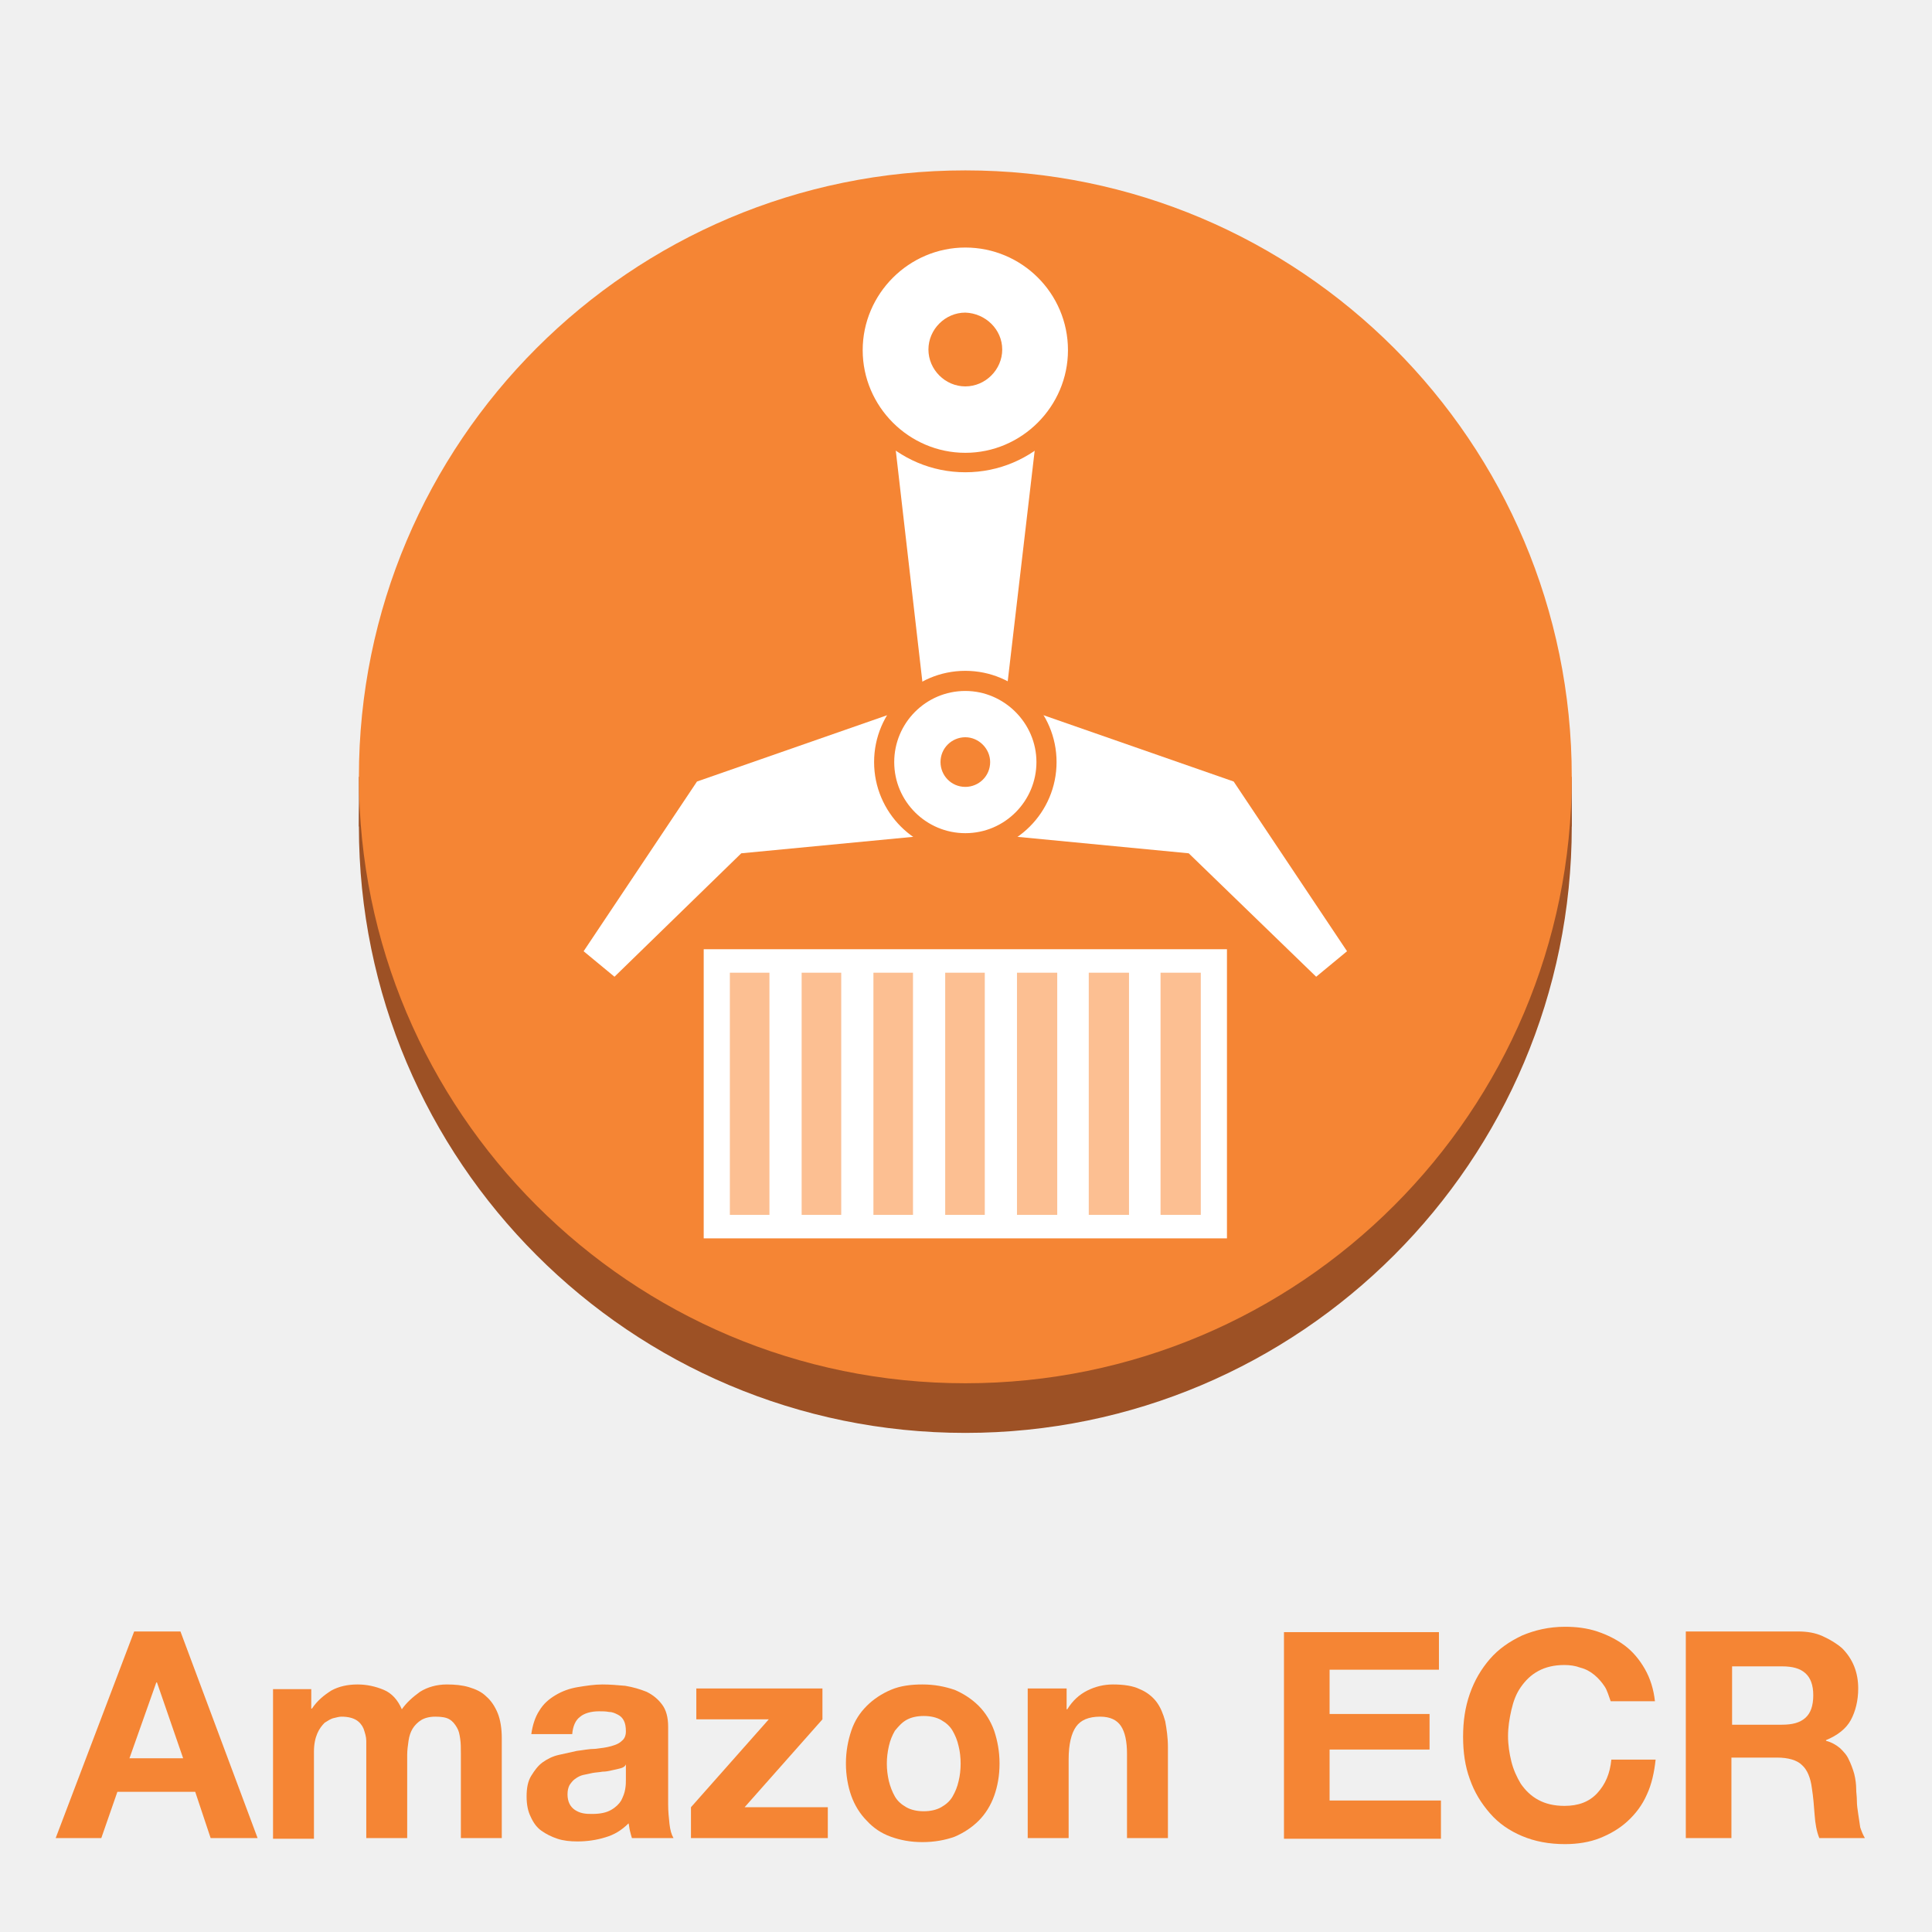
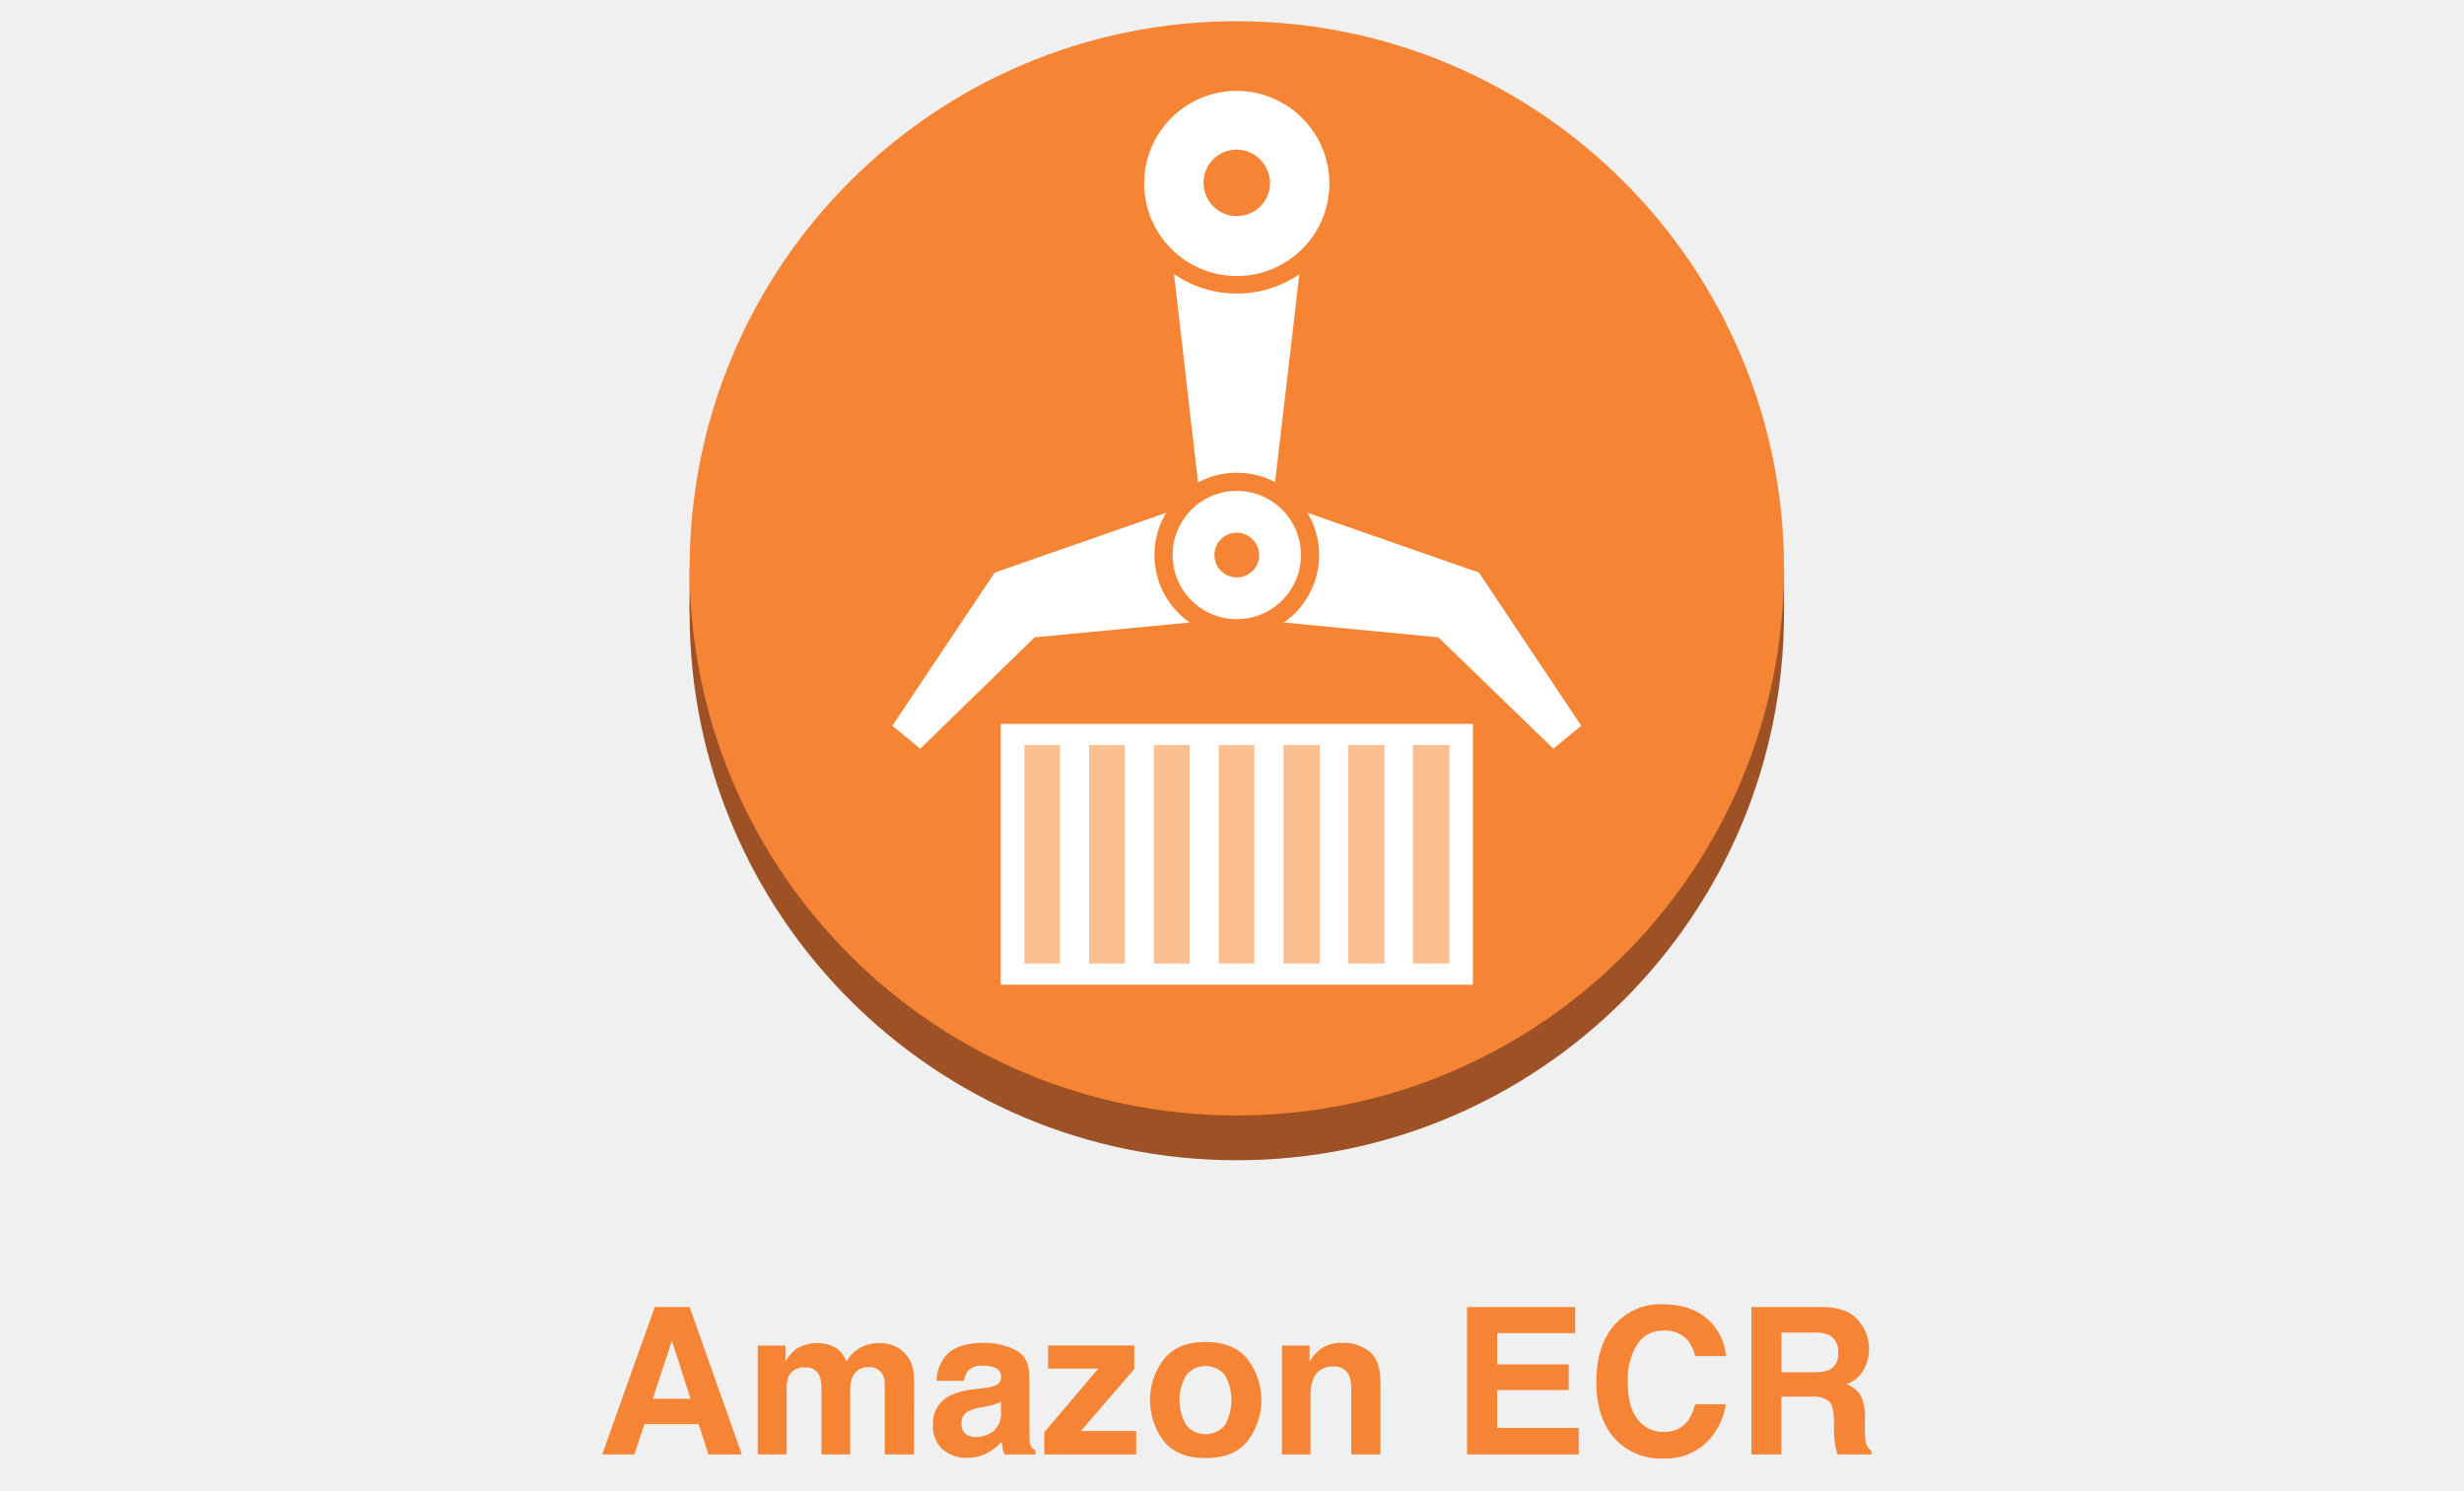
- <svg xmlns="http://www.w3.org/2000/svg" version="1.1" id="Layer_1" x="0px" y="0px" viewBox="0 0 288 288" style="enable-background:new 0 0 288 288;" xml:space="preserve">
-   <style type="text/css">
- 	.st0{fill:#9D5125;}
- 	.st1{fill:#F58534;}
- 	.st2{fill:#FFFFFF;}
- 	.st3{fill:#FCBF92;}
- </style>
-   <g>
-     <g>
-       <path class="st0" d="M234.3,123.2c0,49.9-40.5,90.4-90.4,90.4s-90.4-40.5-90.4-90.4S94,32.8,143.9,32.8    C193.8,32.8,234.3,73.3,234.3,123.2L234.3,123.2z" />
-     </g>
-     <g>
-       <polygon class="st0" points="234.3,123.2 53.5,123.2 53.5,115.8 234.3,115.8   " />
-     </g>
-     <g>
-       <path class="st1" d="M234.3,115.8c0,49.9-40.5,90.4-90.4,90.4s-90.4-40.5-90.4-90.4S94,25.4,143.9,25.4    C193.8,25.4,234.3,65.9,234.3,115.8L234.3,115.8z" />
-     </g>
-     <g>
-       <polygon class="st2" points="149.7,106 138,106 131.8,52.1 156,52.1   " />
-     </g>
-     <g>
-       <polygon class="st2" points="196.2,145.6 200.8,141.8 183.9,116.5 146.9,103.6 143.9,124 177.2,127.2   " />
-     </g>
-     <g>
-       <polygon class="st2" points="91.6,145.6 87,141.8 103.9,116.5 140.9,103.6 143.9,124 110.5,127.2   " />
-     </g>
-     <g>
-       <path class="st2" d="M160.7,52.1c0,9.3-7.5,16.8-16.8,16.8s-16.8-7.5-16.8-16.8s7.5-16.8,16.8-16.8    C153.2,35.4,160.7,42.9,160.7,52.1L160.7,52.1z" />
-     </g>
-     <g>
-       <path class="st1" d="M143.9,36.9c-8.4,0-15.3,6.9-15.3,15.3s6.9,15.3,15.3,15.3c8.4,0,15.3-6.9,15.3-15.3    C159.2,43.7,152.3,36.9,143.9,36.9L143.9,36.9z M143.9,70.4c-10.1,0-18.3-8.2-18.3-18.3s8.2-18.3,18.3-18.3s18.3,8.2,18.3,18.3    S154,70.4,143.9,70.4L143.9,70.4z" />
-     </g>
-     <g>
-       <path class="st1" d="M149.4,52.1c0,3-2.5,5.5-5.5,5.5s-5.5-2.5-5.5-5.5s2.5-5.5,5.5-5.5C146.9,46.7,149.4,49.1,149.4,52.1    L149.4,52.1z" />
-     </g>
-     <g>
-       <path class="st2" d="M156,113.6c0,6.7-5.4,12.1-12.1,12.1c-6.7,0-12.1-5.4-12.1-12.1s5.4-12.1,12.1-12.1S156,106.9,156,113.6    L156,113.6z" />
-     </g>
-     <g>
-       <path class="st1" d="M143.9,103c-5.9,0-10.6,4.8-10.6,10.6c0,5.9,4.8,10.6,10.6,10.6c5.9,0,10.6-4.8,10.6-10.6    C154.5,107.8,149.7,103,143.9,103L143.9,103z M143.9,127.2c-7.5,0-13.6-6.1-13.6-13.6s6.1-13.6,13.6-13.6s13.6,6.1,13.6,13.6    C157.5,121.1,151.4,127.2,143.9,127.2L143.9,127.2z" />
-     </g>
-     <g>
-       <path class="st1" d="M147.6,113.6c0,2.1-1.7,3.7-3.7,3.7c-2.1,0-3.7-1.7-3.7-3.7c0-2.1,1.7-3.7,3.7-3.7S147.6,111.6,147.6,113.6    L147.6,113.6z" />
-     </g>
-     <g>
-       <polygon class="st2" points="182.9,184.6 104.9,184.6 104.9,141.5 182.9,141.5   " />
-     </g>
-     <g>
-       <polygon class="st3" points="114.7,181.1 108.8,181.1 108.8,145 114.7,145   " />
-     </g>
-     <g>
-       <polygon class="st3" points="125.4,181.1 119.5,181.1 119.5,145 125.4,145   " />
-     </g>
-     <g>
-       <polygon class="st3" points="136.1,181.1 130.2,181.1 130.2,145 136.1,145   " />
-     </g>
-     <g>
-       <polygon class="st3" points="146.8,181.1 140.9,181.1 140.9,145 146.8,145   " />
-     </g>
-     <g>
-       <polygon class="st3" points="157.6,181.1 151.6,181.1 151.6,145 157.6,145   " />
-     </g>
-     <g>
-       <polygon class="st3" points="168.3,181.1 162.3,181.1 162.3,145 168.3,145   " />
-     </g>
-     <g>
-       <polygon class="st3" points="179,181.1 173,181.1 173,145 179,145   " />
-     </g>
-   </g>
-   <g>
-     <path class="st1" d="M26.9,243.2L38.4,274h-7l-2.3-6.9H17.5l-2.4,6.9H8.3L20,243.2H26.9z M27.3,262.1l-3.9-11.3h-0.1l-4,11.3H27.3z   " />
-     <path class="st1" d="M46.4,251.7v3h0.1c0.8-1.2,1.8-2,2.9-2.7c1.1-0.6,2.4-0.9,3.9-0.9c1.4,0,2.7,0.3,3.9,0.8   c1.2,0.5,2.1,1.5,2.7,2.9c0.7-1,1.6-1.8,2.7-2.6c1.1-0.7,2.5-1.1,4-1.1c1.2,0,2.3,0.1,3.3,0.4c1,0.3,1.9,0.7,2.6,1.4   c0.7,0.6,1.3,1.5,1.7,2.5c0.4,1,0.6,2.3,0.6,3.7V274h-6.1v-12.7c0-0.7,0-1.5-0.1-2.1c-0.1-0.7-0.2-1.2-0.5-1.7   c-0.3-0.5-0.6-0.9-1.1-1.2c-0.5-0.3-1.2-0.4-2.1-0.4c-0.9,0-1.6,0.2-2.1,0.5c-0.5,0.3-1,0.8-1.3,1.3c-0.3,0.5-0.5,1.1-0.6,1.8   c-0.1,0.7-0.2,1.4-0.2,2.1V274h-6.1v-12.5c0-0.7,0-1.3,0-2c0-0.6-0.2-1.2-0.4-1.8c-0.2-0.5-0.6-1-1.1-1.3c-0.5-0.3-1.2-0.5-2.2-0.5   c-0.3,0-0.7,0.1-1.1,0.2c-0.5,0.1-0.9,0.4-1.4,0.7c-0.4,0.4-0.8,0.9-1.1,1.6c-0.3,0.7-0.5,1.6-0.5,2.7v13h-6.1v-22.3H46.4z" />
-     <path class="st1" d="M80.4,255c0.6-1,1.4-1.7,2.4-2.3c1-0.6,2.1-1,3.3-1.2c1.2-0.2,2.5-0.4,3.7-0.4c1.1,0,2.3,0.1,3.4,0.2   c1.2,0.2,2.2,0.5,3.2,0.9c1,0.5,1.7,1.1,2.3,1.9s0.9,1.9,0.9,3.3V269c0,1,0.1,2,0.2,2.9c0.1,0.9,0.3,1.6,0.6,2.1h-6.2   c-0.1-0.3-0.2-0.7-0.3-1.1c-0.1-0.4-0.1-0.7-0.2-1.1c-1,1-2.1,1.7-3.5,2.1c-1.3,0.4-2.7,0.6-4.1,0.6c-1.1,0-2.1-0.1-3-0.4   c-0.9-0.3-1.7-0.7-2.4-1.2c-0.7-0.5-1.2-1.2-1.6-2.1c-0.4-0.8-0.6-1.8-0.6-3c0-1.3,0.2-2.3,0.7-3.1s1-1.5,1.7-2   c0.7-0.5,1.5-0.9,2.4-1.1c0.9-0.2,1.8-0.4,2.7-0.6c0.9-0.1,1.8-0.3,2.7-0.3c0.9-0.1,1.7-0.2,2.4-0.4s1.2-0.4,1.6-0.8   c0.4-0.3,0.6-0.8,0.6-1.4c0-0.7-0.1-1.2-0.3-1.6c-0.2-0.4-0.5-0.7-0.9-0.9c-0.4-0.2-0.8-0.4-1.3-0.4c-0.5-0.1-1-0.1-1.5-0.1   c-1.2,0-2.2,0.3-2.8,0.8c-0.7,0.5-1.1,1.4-1.2,2.6h-6.1C79.4,257.1,79.8,255.9,80.4,255z M92.5,263.6c-0.4,0.1-0.8,0.2-1.3,0.3   c-0.4,0.1-0.9,0.2-1.4,0.2c-0.5,0.1-1,0.1-1.5,0.2c-0.5,0.1-0.9,0.2-1.4,0.3c-0.4,0.1-0.8,0.3-1.2,0.6c-0.3,0.2-0.6,0.6-0.8,0.9   c-0.2,0.4-0.3,0.8-0.3,1.4c0,0.5,0.1,1,0.3,1.4c0.2,0.4,0.5,0.7,0.8,0.9c0.3,0.2,0.7,0.4,1.2,0.5s0.9,0.1,1.4,0.1   c1.2,0,2.1-0.2,2.8-0.6c0.7-0.4,1.2-0.9,1.5-1.4c0.3-0.6,0.5-1.1,0.6-1.7c0.1-0.6,0.1-1,0.1-1.4v-2.3   C93.2,263.3,92.9,263.5,92.5,263.6z" />
-     <path class="st1" d="M114.6,256.3h-10.8v-4.6h18.8v4.6l-11.6,13.1h12.4v4.6H103v-4.6L114.6,256.3z" />
-     <path class="st1" d="M126.9,258c0.5-1.5,1.3-2.7,2.3-3.7c1-1,2.2-1.8,3.6-2.4c1.4-0.6,3-0.8,4.7-0.8c1.8,0,3.3,0.3,4.8,0.8   c1.4,0.6,2.6,1.4,3.6,2.4c1,1,1.8,2.3,2.3,3.7c0.5,1.5,0.8,3.1,0.8,4.9c0,1.8-0.3,3.4-0.8,4.8s-1.3,2.7-2.3,3.7   c-1,1-2.2,1.8-3.6,2.4c-1.4,0.5-3,0.8-4.8,0.8c-1.8,0-3.3-0.3-4.7-0.8c-1.4-0.5-2.6-1.3-3.6-2.4c-1-1-1.8-2.3-2.3-3.7   s-0.8-3.1-0.8-4.8C126.1,261.1,126.4,259.5,126.9,258z M132.5,265.5c0.2,0.8,0.5,1.6,0.9,2.3c0.4,0.7,1,1.2,1.7,1.6   c0.7,0.4,1.6,0.6,2.6,0.6c1,0,1.9-0.2,2.6-0.6c0.7-0.4,1.3-0.9,1.7-1.6c0.4-0.7,0.7-1.4,0.9-2.3c0.2-0.8,0.3-1.7,0.3-2.6   c0-0.9-0.1-1.8-0.3-2.6c-0.2-0.9-0.5-1.6-0.9-2.3c-0.4-0.7-1-1.2-1.7-1.6c-0.7-0.4-1.6-0.6-2.6-0.6c-1,0-1.9,0.2-2.6,0.6   s-1.2,1-1.7,1.6c-0.4,0.7-0.7,1.4-0.9,2.3c-0.2,0.9-0.3,1.7-0.3,2.6C132.2,263.8,132.3,264.6,132.5,265.5z" />
-     <path class="st1" d="M159,251.7v3.1h0.1c0.8-1.3,1.8-2.2,3-2.8c1.2-0.6,2.5-0.9,3.8-0.9c1.6,0,3,0.2,4,0.7c1,0.4,1.9,1.1,2.5,1.9   c0.6,0.8,1,1.8,1.3,2.9c0.2,1.1,0.4,2.4,0.4,3.8V274H168v-12.6c0-1.8-0.3-3.2-0.9-4.1c-0.6-0.9-1.6-1.4-3.1-1.4   c-1.7,0-2.9,0.5-3.6,1.5c-0.7,1-1.1,2.6-1.1,4.9V274h-6.1v-22.3H159z" />
-     <path class="st1" d="M214.5,243.2v5.7h-16.3v6.6h14.9v5.3h-14.9v7.6h16.6v5.7h-23.4v-30.8H214.5z" />
-     <path class="st1" d="M239.2,251.4c-0.4-0.6-0.9-1.2-1.5-1.7s-1.3-0.9-2.1-1.1c-0.8-0.3-1.6-0.4-2.4-0.4c-1.5,0-2.8,0.3-3.9,0.9   c-1.1,0.6-1.9,1.4-2.6,2.4s-1.1,2.1-1.4,3.4c-0.3,1.3-0.5,2.6-0.5,3.9c0,1.3,0.2,2.6,0.5,3.8c0.3,1.2,0.8,2.3,1.4,3.3   c0.7,1,1.5,1.8,2.6,2.4c1.1,0.6,2.4,0.9,3.9,0.9c2.1,0,3.7-0.6,4.9-1.9s1.9-2.9,2.1-5h6.6c-0.2,1.9-0.6,3.7-1.3,5.2   c-0.7,1.6-1.7,2.9-2.9,4c-1.2,1.1-2.6,1.9-4.1,2.5s-3.3,0.9-5.2,0.9c-2.4,0-4.5-0.4-6.4-1.2c-1.9-0.8-3.5-1.9-4.8-3.4   s-2.3-3.1-3-5.1c-0.7-1.9-1-4-1-6.3c0-2.3,0.3-4.4,1-6.4c0.7-2,1.7-3.7,3-5.2s2.9-2.6,4.8-3.5c1.9-0.8,4-1.3,6.4-1.3   c1.7,0,3.3,0.2,4.8,0.7c1.5,0.5,2.9,1.2,4.1,2.1c1.2,0.9,2.2,2.1,3,3.5s1.3,3,1.5,4.8h-6.6C239.8,252.8,239.6,252,239.2,251.4z" />
-     <path class="st1" d="M268,243.2c1.4,0,2.6,0.2,3.7,0.7s2.1,1.1,2.9,1.8c0.8,0.8,1.4,1.7,1.8,2.7c0.4,1,0.6,2.1,0.6,3.3   c0,1.8-0.4,3.4-1.1,4.7s-2,2.3-3.7,3v0.1c0.8,0.2,1.5,0.6,2.1,1.1c0.5,0.5,1,1,1.3,1.7c0.3,0.6,0.6,1.4,0.8,2.1   c0.2,0.8,0.3,1.6,0.3,2.3c0,0.5,0.1,1.1,0.1,1.7c0,0.7,0.1,1.3,0.2,2c0.1,0.7,0.2,1.3,0.3,2c0.2,0.6,0.4,1.1,0.7,1.6h-6.8   c-0.4-1-0.6-2.1-0.7-3.5c-0.1-1.4-0.2-2.6-0.4-3.9c-0.2-1.6-0.7-2.8-1.5-3.5c-0.7-0.7-2-1.1-3.7-1.1h-6.8v12h-6.8v-30.8H268z    M265.6,257.1c1.6,0,2.7-0.3,3.5-1c0.8-0.7,1.2-1.8,1.2-3.4c0-1.5-0.4-2.6-1.2-3.3c-0.8-0.7-1.9-1-3.5-1h-7.4v8.7H265.6z" />
-   </g>
+ <svg xmlns="http://www.w3.org/2000/svg" id="Layer_1" data-name="Layer 1" viewBox="0 0 433.333 262.08">
+   <defs>
+     <style>.cls-1{fill:#f58534;}.cls-2{fill:#9d5125;}.cls-3{fill:#fff;}.cls-4{fill:#fcbf92;}</style>
+   </defs>
+   <path class="cls-1" d="M115.156,229.896h6.129l9.172,25.925h-5.874l-1.711-5.329h-9.547l-1.757,5.329h-5.667Zm-.357,16.128h6.639l-3.275-10.201Z" />
+   <path class="cls-1" d="M157.27,236.72a5.575,5.575,0,0,1,2.234,1.724,5.508,5.508,0,0,1,1.09,2.462,17.044,17.044,0,0,1,.176,2.832l-.035,12.083h-5.136v-12.206a4.008,4.008,0,0,0-.352-1.794,2.501,2.501,0,0,0-2.462-1.337,2.881,2.881,0,0,0-2.867,1.724,5.409,5.409,0,0,0-.405,2.198v11.415h-5.047v-11.415a6.411,6.411,0,0,0-.352-2.479,2.456,2.456,0,0,0-2.48-1.39,2.96,2.96,0,0,0-2.884,1.39,5.347,5.347,0,0,0-.405,2.356v11.538h-5.082V236.685h4.872v2.797a8.077,8.077,0,0,1,1.759-2.129,6.963,6.963,0,0,1,7.334-.158,5.637,5.637,0,0,1,1.653,2.305,6.368,6.368,0,0,1,2.444-2.48,7.464,7.464,0,0,1,3.447-.791A6.677,6.677,0,0,1,157.27,236.72Z" />
+   <path class="cls-1" d="M172.971,244.159a7.93,7.93,0,0,0,2.002-.439,1.508,1.508,0,0,0,1.081-1.425,1.685,1.685,0,0,0-.829-1.627,5.242,5.242,0,0,0-2.434-.448,3.193,3.193,0,0,0-2.549.88,3.624,3.624,0,0,0-.713,1.759h-4.836a7.336,7.336,0,0,1,1.413-4.134q1.996-2.533,6.854-2.532a12.228,12.228,0,0,1,5.617,1.248q2.455,1.25,2.455,4.714v8.794q0,.916.035,2.216a2.786,2.786,0,0,0,.299,1.337,1.788,1.788,0,0,0,.739.581v.738h-5.452a5.539,5.539,0,0,1-.317-1.091q-.088-.51-.141-1.16a10.358,10.358,0,0,1-2.406,1.917,7.274,7.274,0,0,1-3.68.932,6.348,6.348,0,0,1-4.326-1.486,5.284,5.284,0,0,1-1.707-4.212,5.459,5.459,0,0,1,2.746-5.118A12.29,12.29,0,0,1,171.253,244.37Zm3.065,2.34a5.539,5.539,0,0,1-.972.483,8.214,8.214,0,0,1-1.346.343l-1.141.211a7.498,7.498,0,0,0-2.304.687,2.288,2.288,0,0,0-1.184,2.128,2.225,2.225,0,0,0,.723,1.855,2.751,2.751,0,0,0,1.759.571,5.241,5.241,0,0,0,3.027-.949,4.023,4.023,0,0,0,1.438-3.465Z" />
+   <path class="cls-1" d="M184.321,240.729v-4.08h15.161v4.168l-9.407,10.888h9.741v4.115H183.653V251.916l9.503-11.187Z" />
+   <path class="cls-1" d="M219.409,253.475q-2.427,2.997-7.369,2.996-4.943,0-7.37-2.996a11.893,11.893,0,0,1,0-14.4q2.427-3.041,7.37-3.04,4.942,0,7.369,3.04A11.891,11.891,0,0,1,219.409,253.475Zm-4.01-2.77a8.951,8.951,0,0,0,0-8.878,4.454,4.454,0,0,0-6.763,0,8.89,8.89,0,0,0,0,8.878,4.44,4.44,0,0,0,6.763,0Z" />
+   <path class="cls-1" d="M240.884,237.749q1.882,1.556,1.883,5.162v12.909h-5.136v-11.661a5.357,5.357,0,0,0-.401-2.321,2.821,2.821,0,0,0-2.794-1.478,3.463,3.463,0,0,0-3.475,2.163,7.478,7.478,0,0,0-.488,2.92v10.377h-5.013V236.685h4.854v2.797a8.516,8.516,0,0,1,1.822-2.129,6.311,6.311,0,0,1,3.905-1.16A7.349,7.349,0,0,1,240.884,237.749Z" />
+   <path class="cls-1" d="M277.01,234.486H263.292v5.505h12.593v4.502H263.292v6.666h14.352v4.661H257.998v-25.925h19.013Z" />
+   <path class="cls-1" d="M284.34,232.604a10.671,10.671,0,0,1,7.97-3.201q6.473,0,9.466,4.291a9.355,9.355,0,0,1,1.774,4.837h-5.417a7.383,7.383,0,0,0-1.327-2.814,5.341,5.341,0,0,0-4.29-1.688,5.288,5.288,0,0,0-4.566,2.384,11.646,11.646,0,0,0-1.671,6.745q0,4.362,1.764,6.533a5.527,5.527,0,0,0,4.481,2.173,5.08,5.08,0,0,0,4.25-1.864,8.184,8.184,0,0,0,1.342-3.008h5.382a11.676,11.676,0,0,1-3.559,6.895,10.356,10.356,0,0,1-7.334,2.655,11,11,0,0,1-8.699-3.588q-3.167-3.605-3.167-9.884Q280.738,236.28,284.34,232.604Z" />
+   <path class="cls-1" d="M324.49,230.563a6.417,6.417,0,0,1,2.427,1.812,8.075,8.075,0,0,1,1.304,2.182,7.263,7.263,0,0,1,.48,2.726,7.769,7.769,0,0,1-.933,3.632,5.207,5.207,0,0,1-3.078,2.524,4.844,4.844,0,0,1,2.542,2.049,8.534,8.534,0,0,1,.747,4.054v1.741a13.062,13.062,0,0,0,.144,2.41,2.164,2.164,0,0,0,1,1.478v.65H323.142q-.246-.861-.352-1.39a12.76,12.76,0,0,1-.229-2.233l-.035-2.409q-.034-2.48-.856-3.307a4.367,4.367,0,0,0-3.087-.827h-5.29v10.166h-5.294v-25.925h12.399A11.302,11.302,0,0,1,324.49,230.563Zm-11.196,3.835v6.965h5.83a6.19,6.19,0,0,0,2.605-.423,2.915,2.915,0,0,0,1.536-2.919,3.272,3.272,0,0,0-1.486-3.166,5.373,5.373,0,0,0-2.506-.457Z" />
+   <path class="cls-2" d="M313.746,107.844a96.233,96.233,0,1,1-96.233-96.233h0a96.27,96.27,0,0,1,96.233,96.233Z" />
+   <polygon class="cls-2" points="313.746 107.844 121.279 107.844 121.279 99.967 313.746 99.967 313.746 107.844" />
+   <path class="cls-1" d="M313.746,99.967A96.233,96.233,0,1,1,217.512,3.733h0a96.27,96.27,0,0,1,96.233,96.233Z" />
+   <polygon class="cls-3" points="223.686 89.534 211.231 89.534 204.631 32.156 230.393 32.156 223.686 89.534" />
+   <polygon class="cls-3" points="273.187 131.69 278.084 127.645 260.093 100.712 220.706 86.98 217.512 108.696 252.961 112.102 273.187 131.69" />
+   <polygon class="cls-3" points="161.837 131.69 156.94 127.645 174.931 100.712 214.319 86.98 217.512 108.696 181.957 112.102 161.837 131.69" />
+   <path class="cls-3" d="M235.396,32.156a17.855,17.855,0,1,1,0-.059Q235.396,32.127,235.396,32.156Z" />
+   <path class="cls-1" d="M217.512,15.975a16.287,16.287,0,1,0,16.287,16.287h0A16.356,16.356,0,0,0,217.512,15.975Zm0,35.662a19.481,19.481,0,1,1,19.481-19.481A19.481,19.481,0,0,1,217.512,51.637Z" />
+   <path class="cls-1" d="M223.367,32.156a5.855,5.855,0,1,1-5.855-5.855h0A5.978,5.978,0,0,1,223.367,32.156Z" />
+   <path class="cls-3" d="M230.393,97.625a12.857,12.857,0,1,1,0-.047Q230.393,97.601,230.393,97.625Z" />
+   <path class="cls-1" d="M217.512,86.341a11.284,11.284,0,1,0,11.284,11.284h0A11.29,11.29,0,0,0,217.512,86.341Zm0,25.762a14.478,14.478,0,1,1,14.478-14.478h0A14.493,14.493,0,0,1,217.512,112.102Z" />
+   <path class="cls-1" d="M221.451,97.625a3.939,3.939,0,1,1-3.939-3.939A4,4,0,0,1,221.451,97.625Z" />
+   <polygon class="cls-3" points="259.029 173.206 175.996 173.206 175.996 127.325 259.029 127.325 259.029 173.206" />
+   <polygon class="cls-4" points="186.428 169.481 180.147 169.481 180.147 131.051 186.428 131.051 186.428 169.481" />
+   <polygon class="cls-4" points="197.818 169.481 191.538 169.481 191.538 131.051 197.818 131.051 197.818 169.481" />
+   <polygon class="cls-4" points="209.209 169.481 202.928 169.481 202.928 131.051 209.209 131.051 209.209 169.481" />
+   <polygon class="cls-4" points="220.599 169.481 214.319 169.481 214.319 131.051 220.599 131.051 220.599 169.481" />
+   <polygon class="cls-4" points="232.096 169.481 225.709 169.481 225.709 131.051 232.096 131.051 232.096 169.481" />
+   <polygon class="cls-4" points="243.487 169.481 237.1 169.481 237.1 131.051 243.487 131.051 243.487 169.481" />
+   <polygon class="cls-4" points="254.877 169.481 248.49 169.481 248.49 131.051 254.877 131.051 254.877 169.481" />
</svg>
